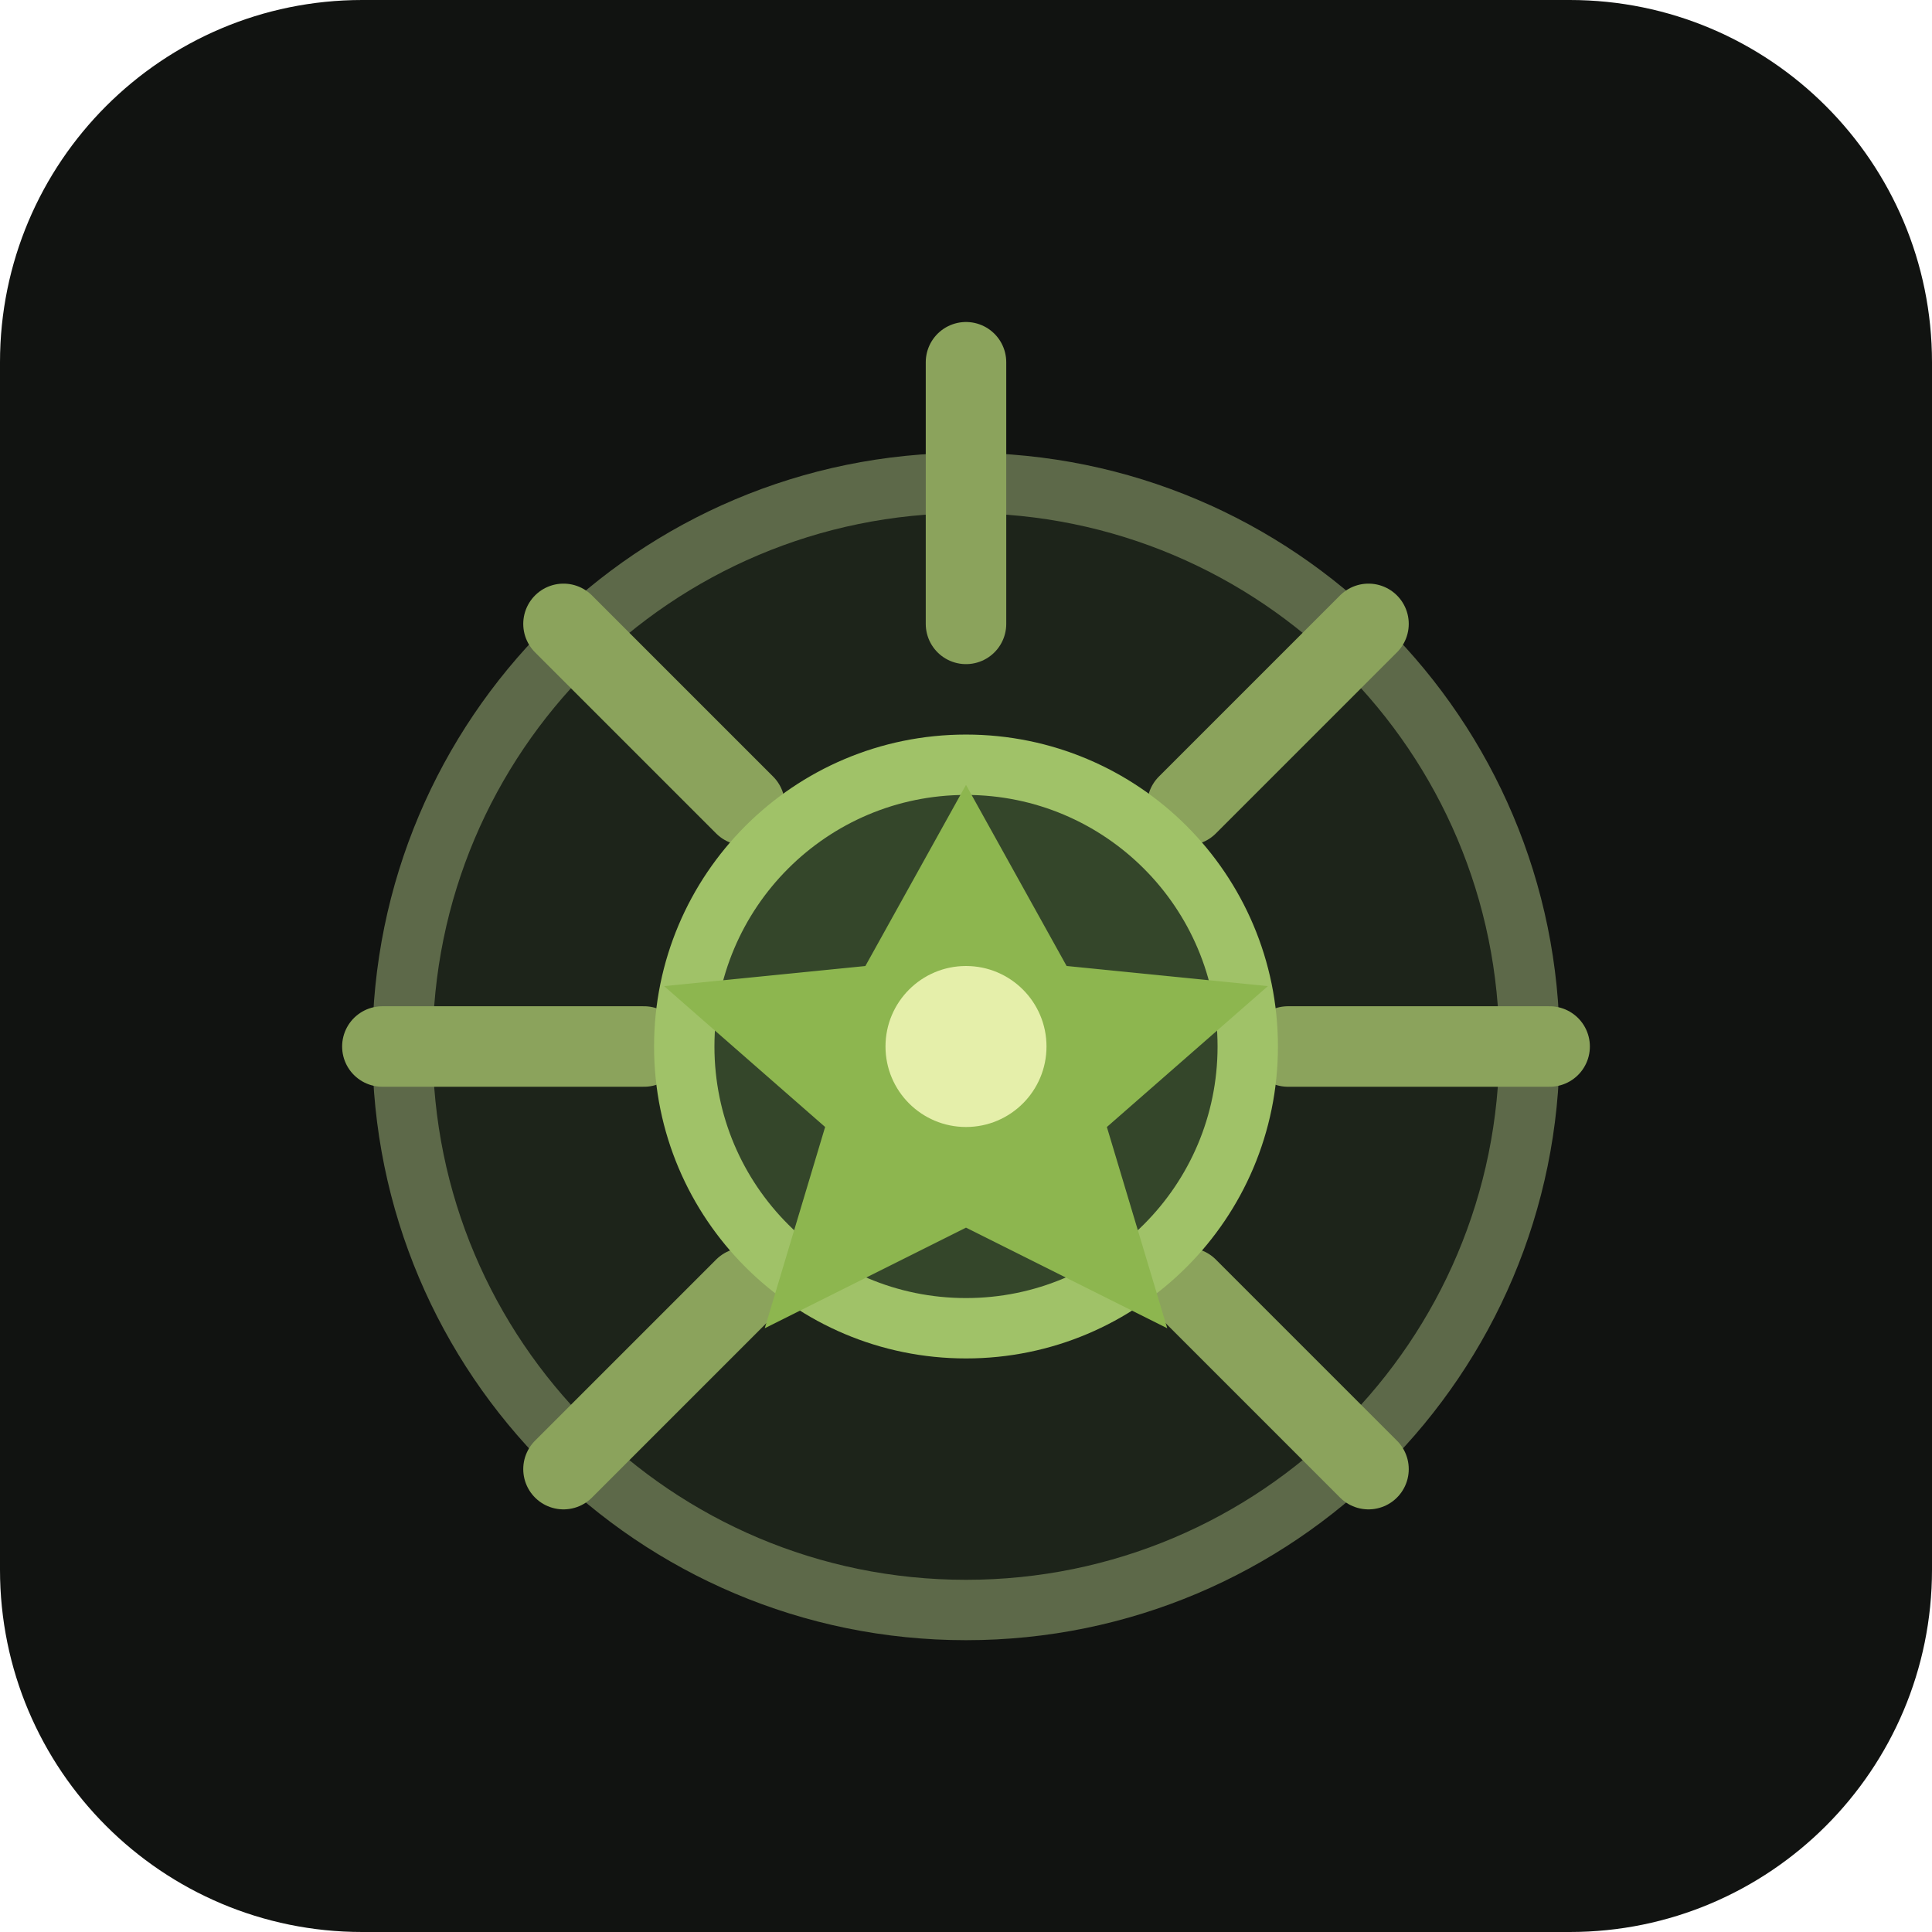
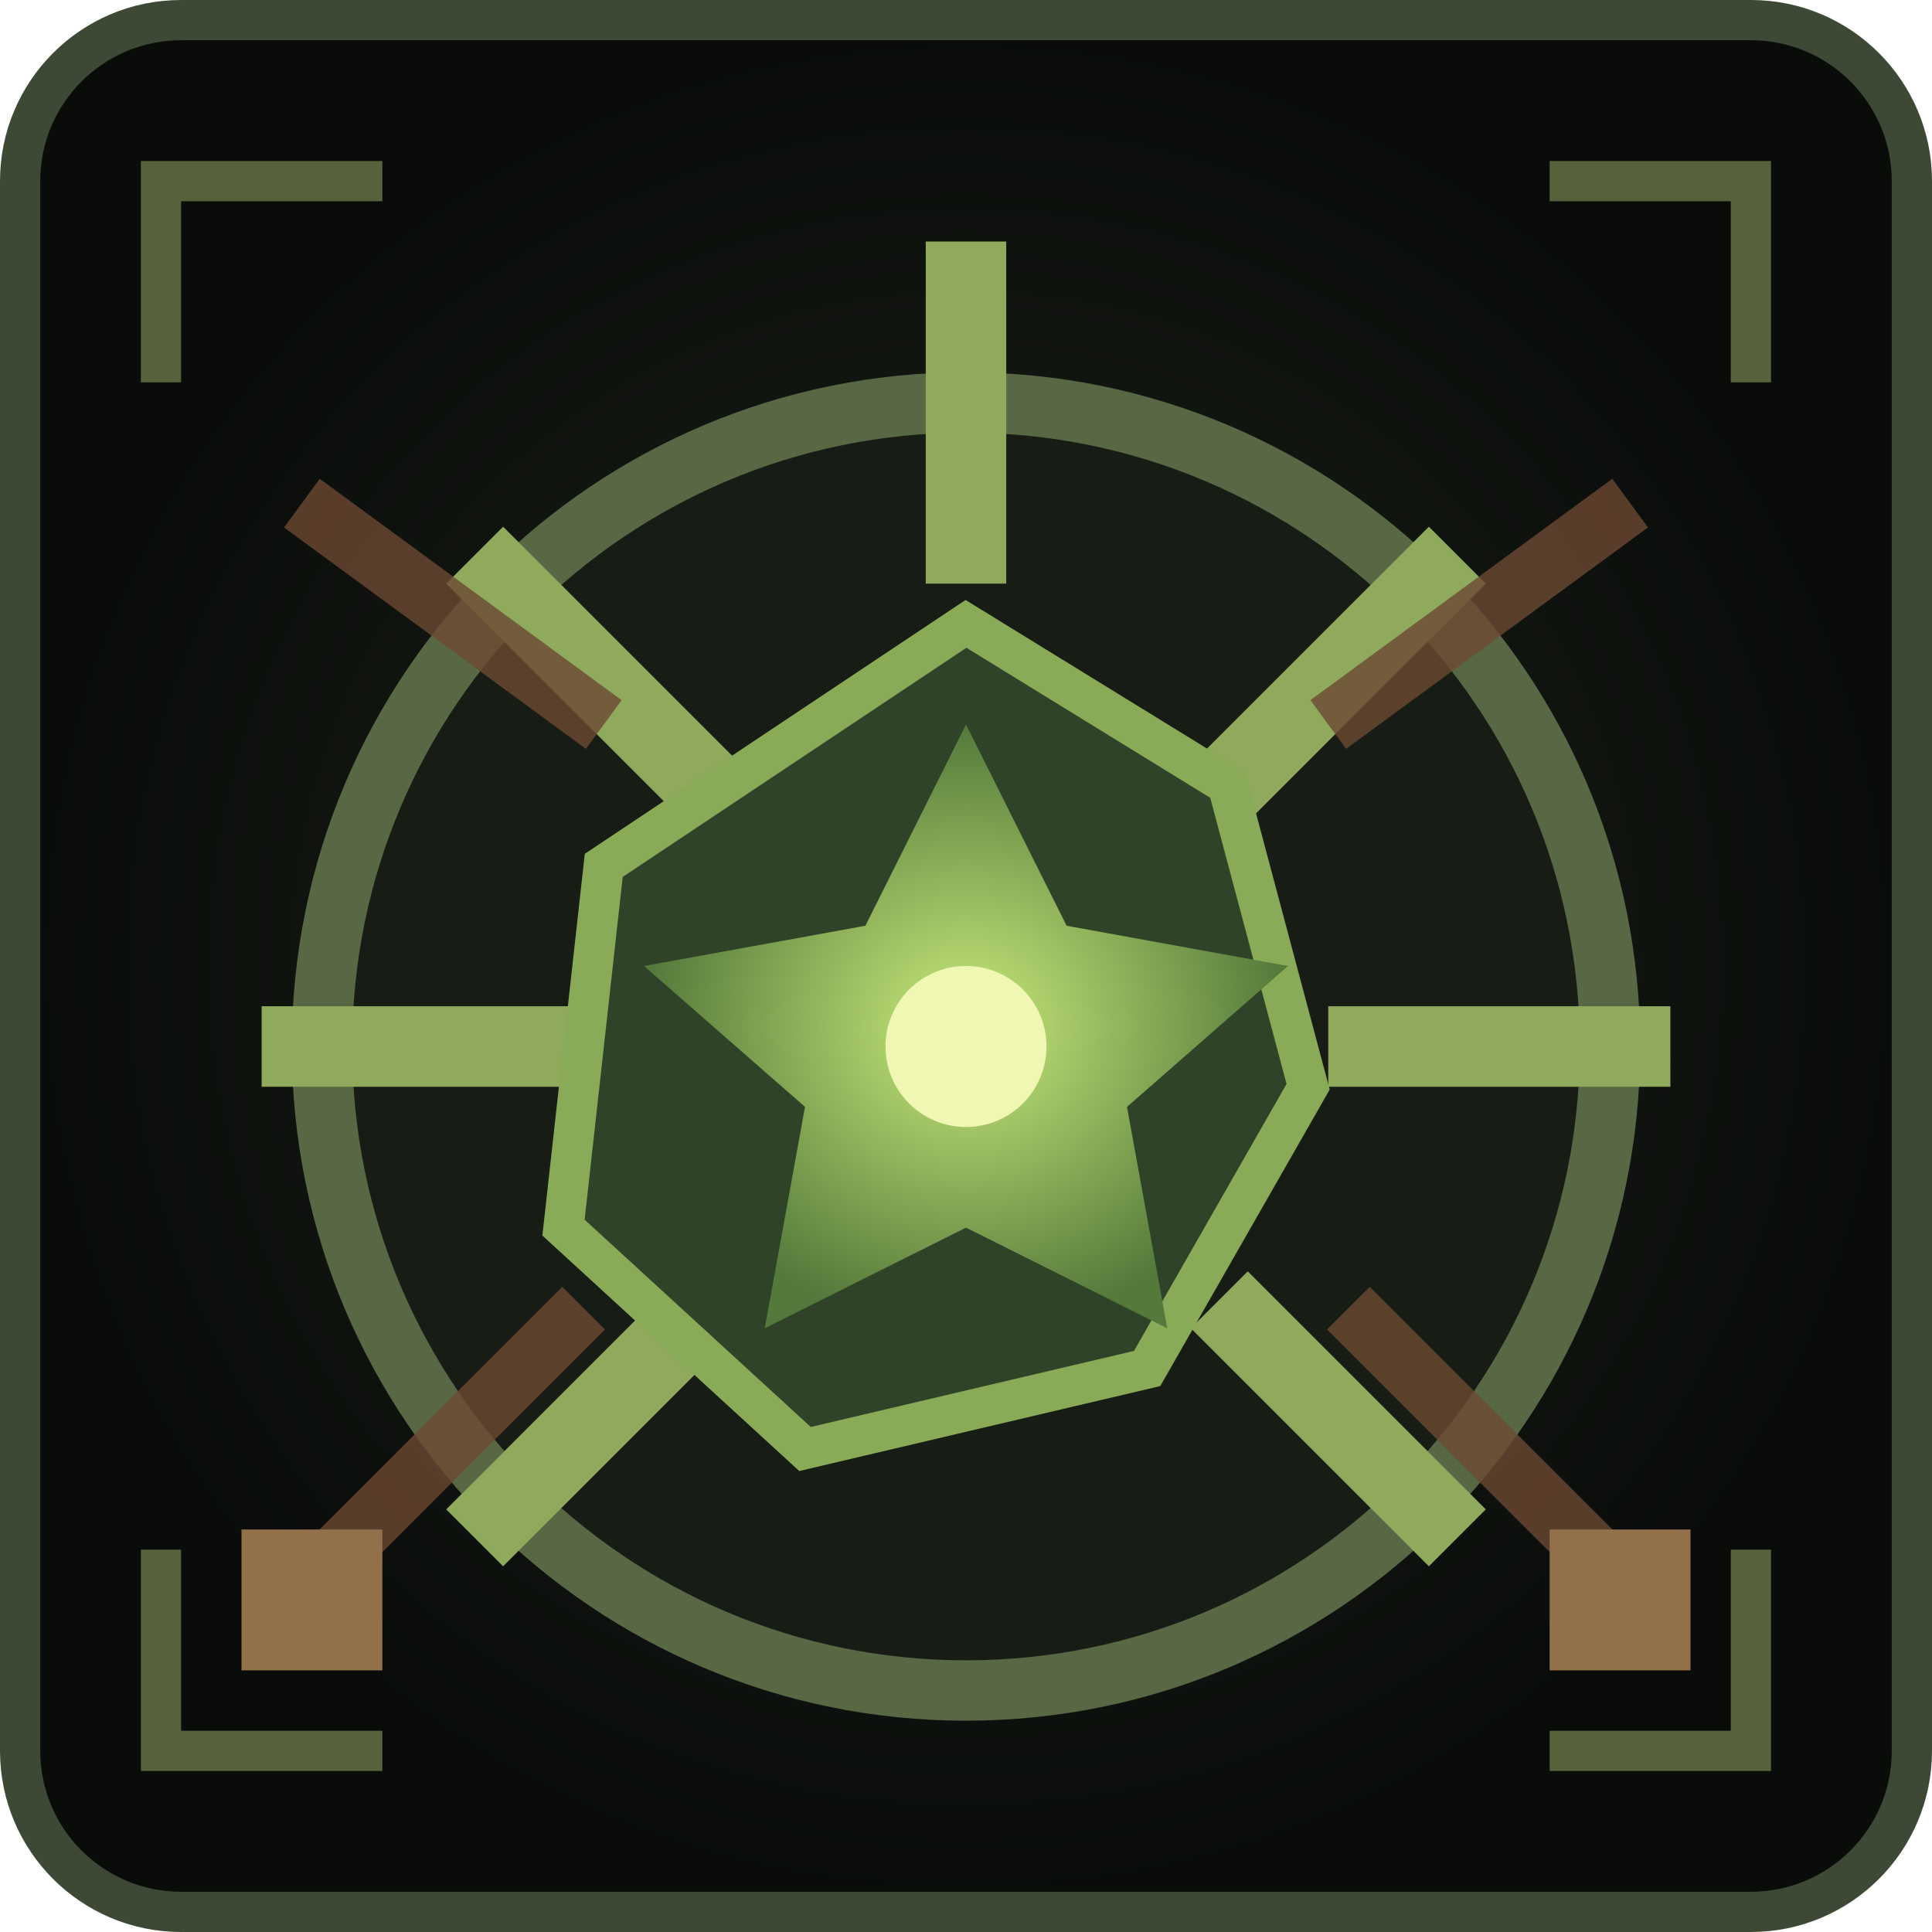
<svg xmlns="http://www.w3.org/2000/svg" viewBox="0 0 96 96" role="img" aria-labelledby="title">
-   <rect width="96" height="96" rx="18" fill="#111311" />
-   <circle cx="48" cy="52" r="28" fill="#1d241a" stroke="#5d6949" stroke-width="3" />
-   <path d="M48 18v13M19 52h13M64 52h13M28 31l9 9M59 40l9-9M28 73l9-9M59 64l9 9" stroke="#8ba35c" stroke-width="4" stroke-linecap="round" />
-   <circle cx="48" cy="52" r="14" fill="#34462a" stroke="#a0c268" stroke-width="3" />
-   <path d="m48 39 5 9 10 1-8 7 3 10-10-5-10 5 3-10-8-7 10-1 5-9Z" fill="#8db64f" />
-   <circle cx="48" cy="52" r="4" fill="#e5efaa" />
+   <defs>
+     <radialGradient id="bg">
+       <stop stop-color="#20251c" />
+       <stop offset="1" stop-color="#090c09" />
+     </radialGradient>
+     <radialGradient id="rune">
+       <stop stop-color="#c9eb7b" />
+       <stop offset="1" stop-color="#55793b" />
+     </radialGradient>
+   </defs>
+   <rect x="1" y="1" width="94" height="94" rx="8" fill="url(#bg)" stroke="#3d4934" stroke-width="2" />
+   <path d="M8 19V9h11M77 9h10v10M8 77v10h11M77 87h10V77" fill="none" stroke="#758651" stroke-width="2" opacity=".7" />
+   <circle cx="48" cy="52" r="32" fill="#171d15" stroke="#586845" stroke-width="3" />
+   <path d="M48 14v13M15 52h13m40 0h13M25 29l9 9m28 0 9-9M25 75l9-9m28 0 9 9" stroke="#8fa95d" stroke-width="4" stroke-linecap="square" />
+   <path d="M48 31 61 39l4 15-8 14-17 4-12-11 2-18 18-12Z" fill="#2f4328" stroke="#89ab57" stroke-width="2" />
+   <path d="m48 36 5 10 11 2-8 7 2 11-10-5-10 5 2-11-8-7 11-2 5-10Z" fill="url(#rune)" />
+   <circle cx="48" cy="52" r="4" fill="#eff7b2" />
+   <path d="M15 79 29 65m52 14L67 65M15 25l15 11m51-11L66 36" fill="none" stroke="#6b4932" stroke-width="3" opacity=".8" />
+   <rect x="12" y="76" width="7" height="7" fill="#92704a" />
+   <rect x="77" y="76" width="7" height="7" fill="#92704a" />
</svg>
